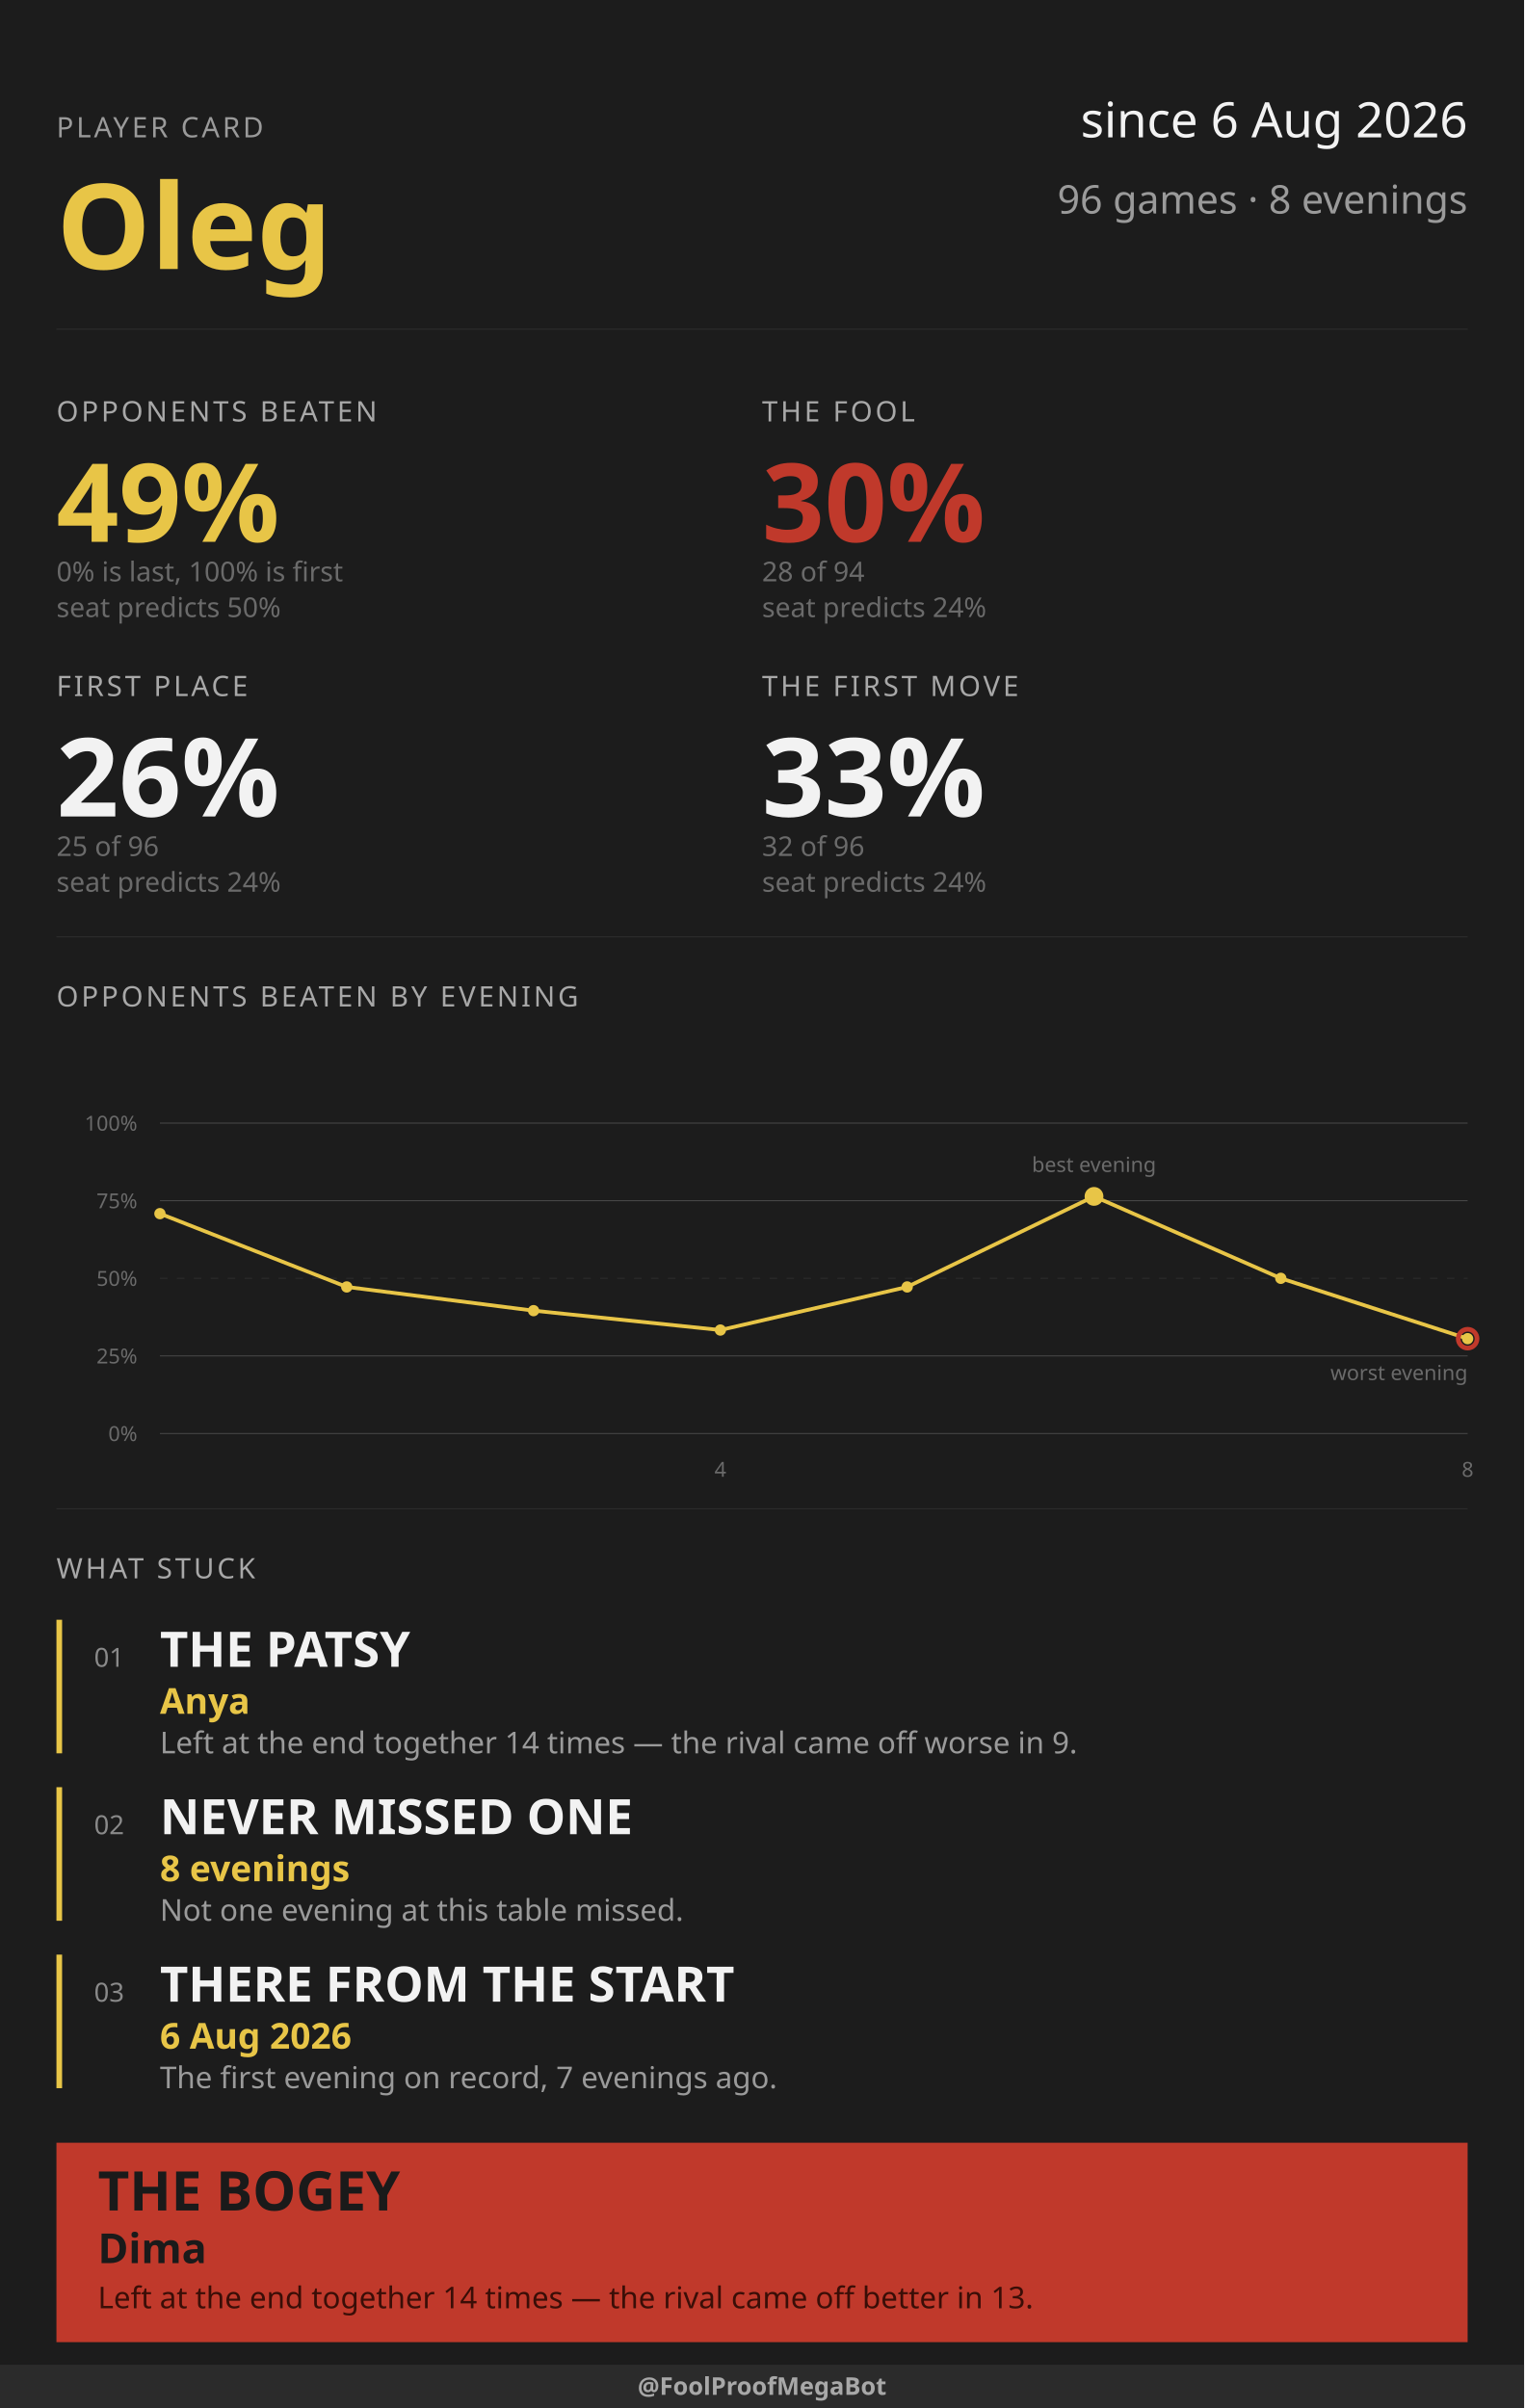
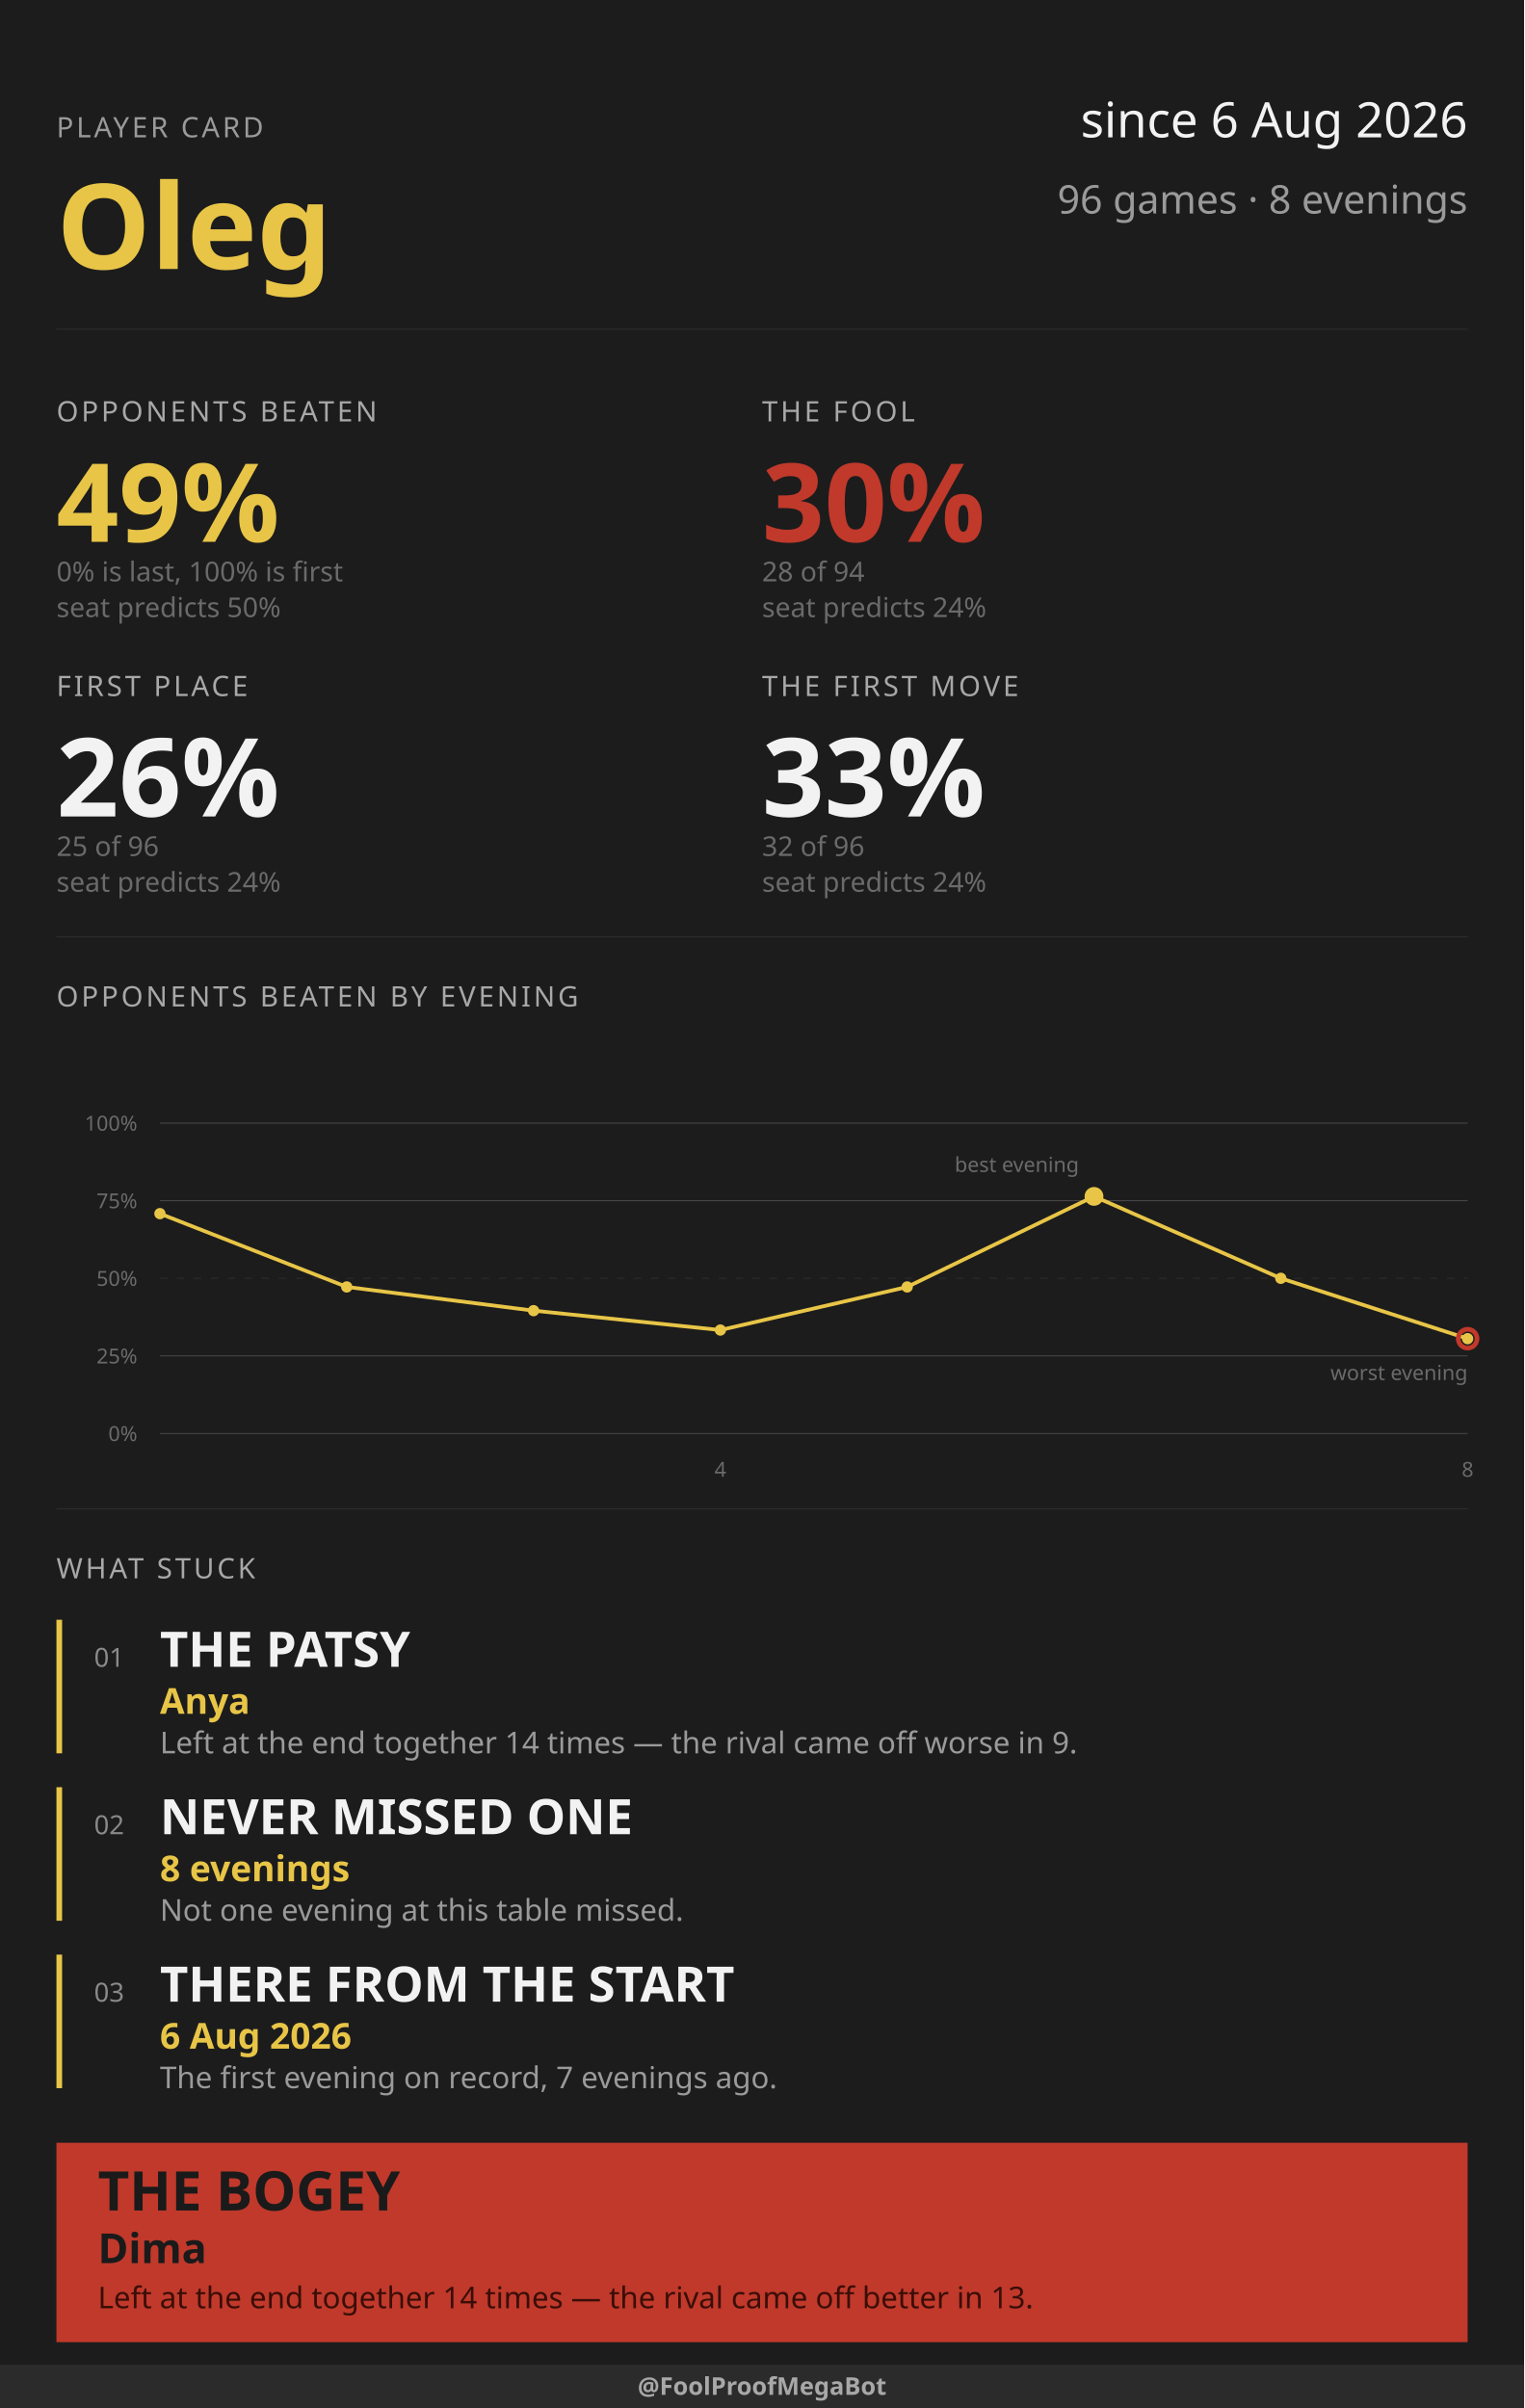
<svg xmlns="http://www.w3.org/2000/svg" width="1620" height="2560" viewBox="0 0 1620 2560">
  <rect x="0" y="0" width="1620" height="2560" fill="#1c1c1c" />
  <text x="60" y="146" fill="#9a9a9a" font-family="Noto Sans" font-size="30" letter-spacing="3">PLAYER CARD</text>
  <text x="60" y="286" fill="#e8c547" font-family="Noto Sans" font-weight="bold" font-size="126">Oleg</text>
  <text x="1560" y="146" fill="#f2f2f2" font-family="Noto Sans" font-size="52" text-anchor="end">since 6 Aug 2026</text>
  <text x="1560" y="227" fill="#9a9a9a" font-family="Noto Sans" font-size="42" text-anchor="end">96 games · 8 evenings</text>
  <line x1="60" y1="350" x2="1560" y2="350" stroke="#2e2e2e" stroke-width="1" />
  <text x="60" y="448" fill="#a8a8a8" font-family="Noto Sans" font-size="30" letter-spacing="3">OPPONENTS BEATEN</text>
  <text x="60" y="576" fill="#e8c547" font-family="Noto Sans" font-weight="bold" font-size="116">49%</text>
  <text x="60" y="618" fill="#6a6a6a" font-family="Noto Sans" font-size="29">0% is last, 100% is first</text>
  <text x="60" y="656" fill="#6a6a6a" font-family="Noto Sans" font-size="29">seat predicts 50%</text>
  <text x="810" y="448" fill="#a8a8a8" font-family="Noto Sans" font-size="30" letter-spacing="3">THE FOOL</text>
  <text x="810" y="576" fill="#c0392b" font-family="Noto Sans" font-weight="bold" font-size="116">30%</text>
  <text x="810" y="618" fill="#6a6a6a" font-family="Noto Sans" font-size="29">28 of 94</text>
  <text x="810" y="656" fill="#6a6a6a" font-family="Noto Sans" font-size="29">seat predicts 24%</text>
  <text x="60" y="740" fill="#a8a8a8" font-family="Noto Sans" font-size="30" letter-spacing="3">FIRST PLACE</text>
  <text x="60" y="868" fill="#f2f2f2" font-family="Noto Sans" font-weight="bold" font-size="116">26%</text>
  <text x="60" y="910" fill="#6a6a6a" font-family="Noto Sans" font-size="29">25 of 96</text>
  <text x="60" y="948" fill="#6a6a6a" font-family="Noto Sans" font-size="29">seat predicts 24%</text>
  <text x="810" y="740" fill="#a8a8a8" font-family="Noto Sans" font-size="30" letter-spacing="3">THE FIRST MOVE</text>
  <text x="810" y="868" fill="#f2f2f2" font-family="Noto Sans" font-weight="bold" font-size="116">33%</text>
  <text x="810" y="910" fill="#6a6a6a" font-family="Noto Sans" font-size="29">32 of 96</text>
  <text x="810" y="948" fill="#6a6a6a" font-family="Noto Sans" font-size="29">seat predicts 24%</text>
  <line x1="60" y1="996" x2="1560" y2="996" stroke="#2e2e2e" stroke-width="1" />
  <text x="60" y="1070" fill="#a8a8a8" font-family="Noto Sans" font-size="30" letter-spacing="3">OPPONENTS BEATEN BY EVENING</text>
  <line x1="170" y1="1524" x2="1560" y2="1524" stroke="#4a4a4a" stroke-width="1" />
  <text x="146" y="1532" fill="#6a6a6a" font-family="Noto Sans" font-size="22" text-anchor="end">0%</text>
  <line x1="170" y1="1441.5" x2="1560" y2="1441.5" stroke="#4a4a4a" stroke-width="1" />
  <text x="146" y="1449.5" fill="#6a6a6a" font-family="Noto Sans" font-size="22" text-anchor="end">25%</text>
  <line x1="170" y1="1359" x2="1560" y2="1359" stroke="#2e2e2e" stroke-width="1" stroke-dasharray="8 10" />
  <text x="146" y="1367" fill="#6a6a6a" font-family="Noto Sans" font-size="22" text-anchor="end">50%</text>
  <line x1="170" y1="1276.5" x2="1560" y2="1276.5" stroke="#4a4a4a" stroke-width="1" />
  <text x="146" y="1284.5" fill="#6a6a6a" font-family="Noto Sans" font-size="22" text-anchor="end">75%</text>
  <line x1="170" y1="1194" x2="1560" y2="1194" stroke="#4a4a4a" stroke-width="1" />
  <text x="146" y="1202" fill="#6a6a6a" font-family="Noto Sans" font-size="22" text-anchor="end">100%</text>
  <path d="M170 1290.25 L368.57 1368.17 L567.14 1393.38 L765.71 1414 L964.29 1368.17 L1162.86 1271.92 L1361.43 1359 L1560 1423.17" fill="none" stroke="#e8c547" stroke-width="4" />
  <circle cx="170" cy="1290.25" r="6" fill="#e8c547" />
  <circle cx="368.57" cy="1368.17" r="6" fill="#e8c547" />
  <circle cx="567.14" cy="1393.38" r="6" fill="#e8c547" />
  <circle cx="765.71" cy="1414" r="6" fill="#e8c547" />
  <circle cx="964.29" cy="1368.17" r="6" fill="#e8c547" />
  <circle cx="1162.86" cy="1271.92" r="6" fill="#e8c547" />
  <circle cx="1361.43" cy="1359" r="6" fill="#e8c547" />
  <circle cx="1560" cy="1423.17" r="6" fill="#e8c547" />
  <circle cx="1162.86" cy="1271.92" r="10" fill="#e8c547" />
-   <text x="1162.86" y="1245.92" fill="#6a6a6a" font-family="Noto Sans" font-size="22" text-anchor="middle">best evening</text>
+   <text x="1146.86" y="1245.92" fill="#6a6a6a" font-family="Noto Sans" font-size="22" text-anchor="end">best evening</text>
  <circle cx="1560" cy="1423.17" r="10" fill="none" stroke="#c0392b" stroke-width="5" />
  <text x="1560" y="1467.17" fill="#6a6a6a" font-family="Noto Sans" font-size="22" text-anchor="end">worst evening</text>
  <text x="765.71" y="1570" fill="#6a6a6a" font-family="Noto Sans" font-size="22" text-anchor="middle">4</text>
  <text x="1560" y="1570" fill="#6a6a6a" font-family="Noto Sans" font-size="22" text-anchor="middle">8</text>
  <line x1="60" y1="1604" x2="1560" y2="1604" stroke="#2e2e2e" stroke-width="1" />
  <text x="60" y="1678" fill="#a8a8a8" font-family="Noto Sans" font-size="30" letter-spacing="3">WHAT STUCK</text>
  <rect x="60" y="1722" width="6" height="142" fill="#e8c547" />
  <text x="100" y="1772" fill="#8a8a8a" font-family="Noto Sans" font-size="28">01</text>
  <text x="170" y="1772" fill="#f2f2f2" font-family="Noto Sans" font-weight="bold" font-size="52">THE PATSY</text>
  <text x="170" y="1822" fill="#e8c547" font-family="Noto Sans" font-weight="bold" font-size="38">Anya</text>
  <text x="170" y="1864" fill="#9a9a9a" font-family="Noto Sans" font-size="32">Left at the end together 14 times — the rival came off worse in 9.</text>
  <rect x="60" y="1900" width="6" height="142" fill="#e8c547" />
  <text x="100" y="1950" fill="#8a8a8a" font-family="Noto Sans" font-size="28">02</text>
  <text x="170" y="1950" fill="#f2f2f2" font-family="Noto Sans" font-weight="bold" font-size="52">NEVER MISSED ONE</text>
  <text x="170" y="2000" fill="#e8c547" font-family="Noto Sans" font-weight="bold" font-size="38">8 evenings</text>
  <text x="170" y="2042" fill="#9a9a9a" font-family="Noto Sans" font-size="32">Not one evening at this table missed.</text>
  <rect x="60" y="2078" width="6" height="142" fill="#e8c547" />
  <text x="100" y="2128" fill="#8a8a8a" font-family="Noto Sans" font-size="28">03</text>
  <text x="170" y="2128" fill="#f2f2f2" font-family="Noto Sans" font-weight="bold" font-size="52">THERE FROM THE START</text>
  <text x="170" y="2178" fill="#e8c547" font-family="Noto Sans" font-weight="bold" font-size="38">6 Aug 2026</text>
  <text x="170" y="2220" fill="#9a9a9a" font-family="Noto Sans" font-size="32">The first evening on record, 7 evenings ago.</text>
  <rect x="60" y="2278" width="1500" height="212" fill="#c0392b" />
  <text x="104" y="2350" fill="#1a1a1a" font-family="Noto Sans" font-weight="bold" font-size="58">THE BOGEY</text>
  <text x="104" y="2406" fill="#1a1a1a" font-family="Noto Sans" font-weight="bold" font-size="44">Dima</text>
  <text x="104" y="2454" fill="#3a0e07" font-family="Noto Sans" font-size="32">Left at the end together 14 times — the rival came off better in 13.</text>
  <rect x="0" y="2514" width="1620" height="46" fill="#2b2b2b" />
  <text x="810" y="2546" fill="#a8a8a8" font-family="Noto Sans" font-weight="bold" font-size="26" text-anchor="middle">@FoolProofMegaBot</text>
</svg>
